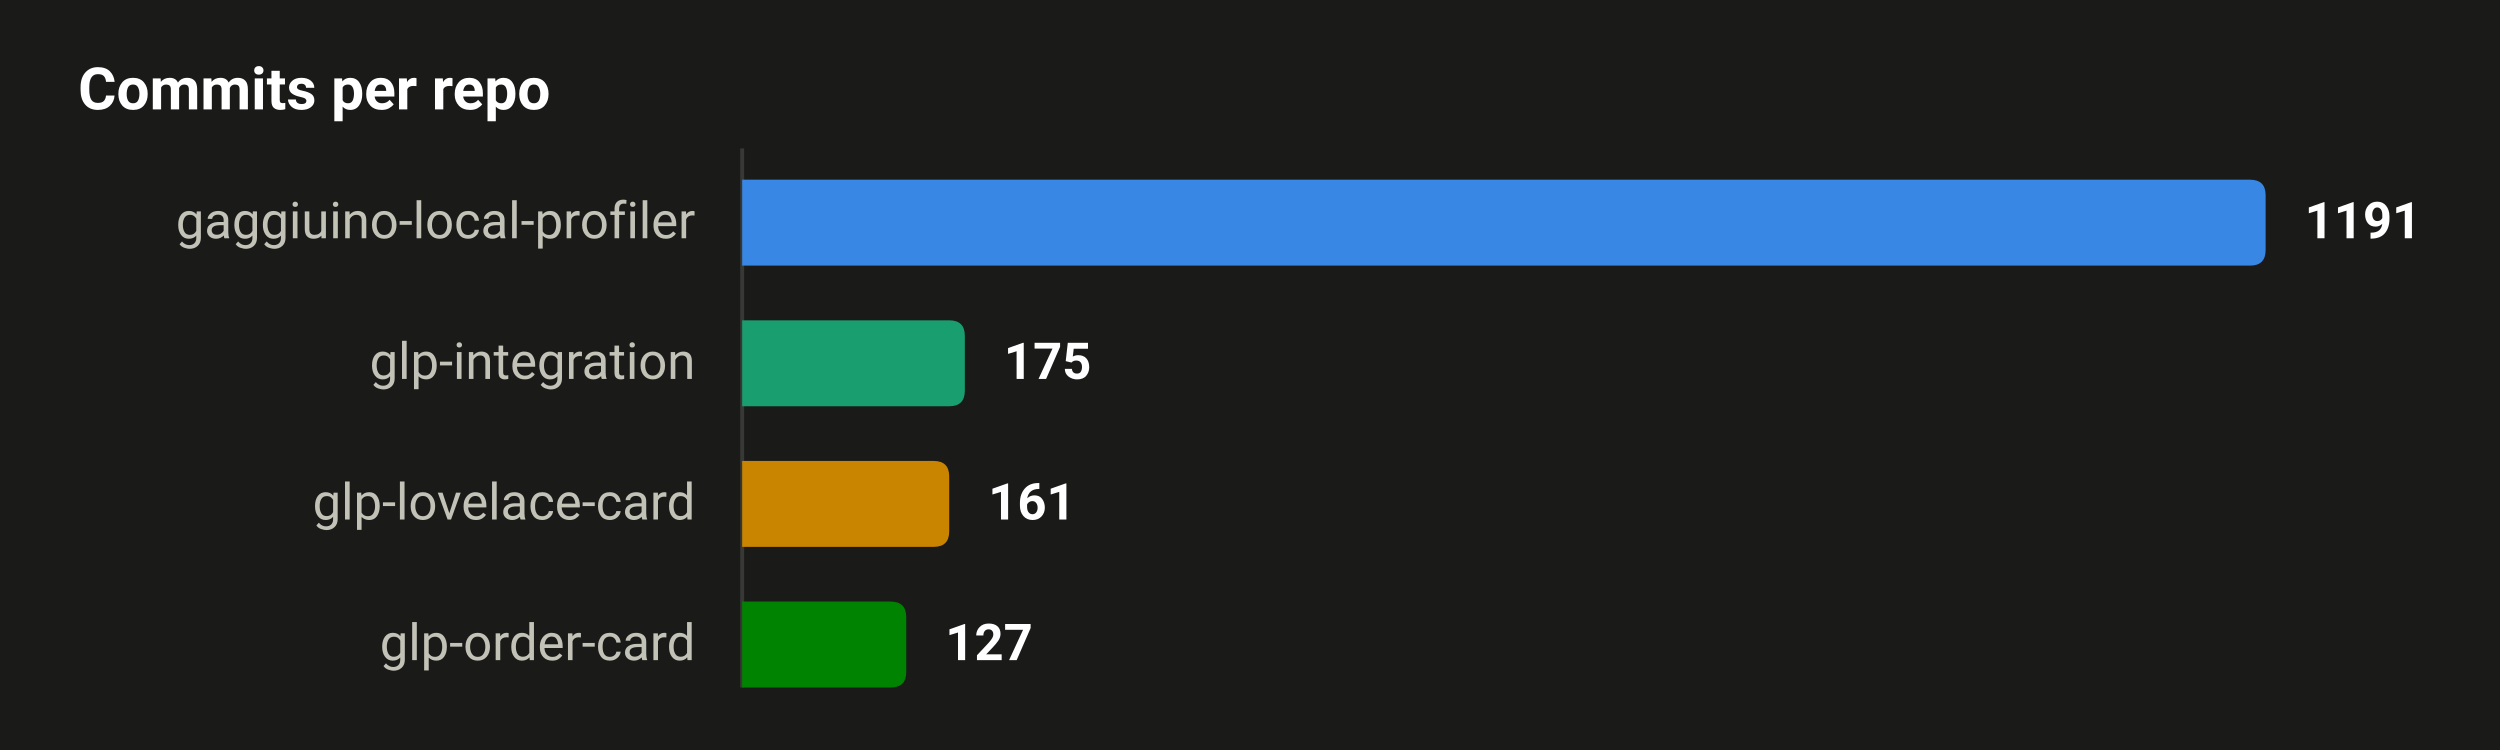
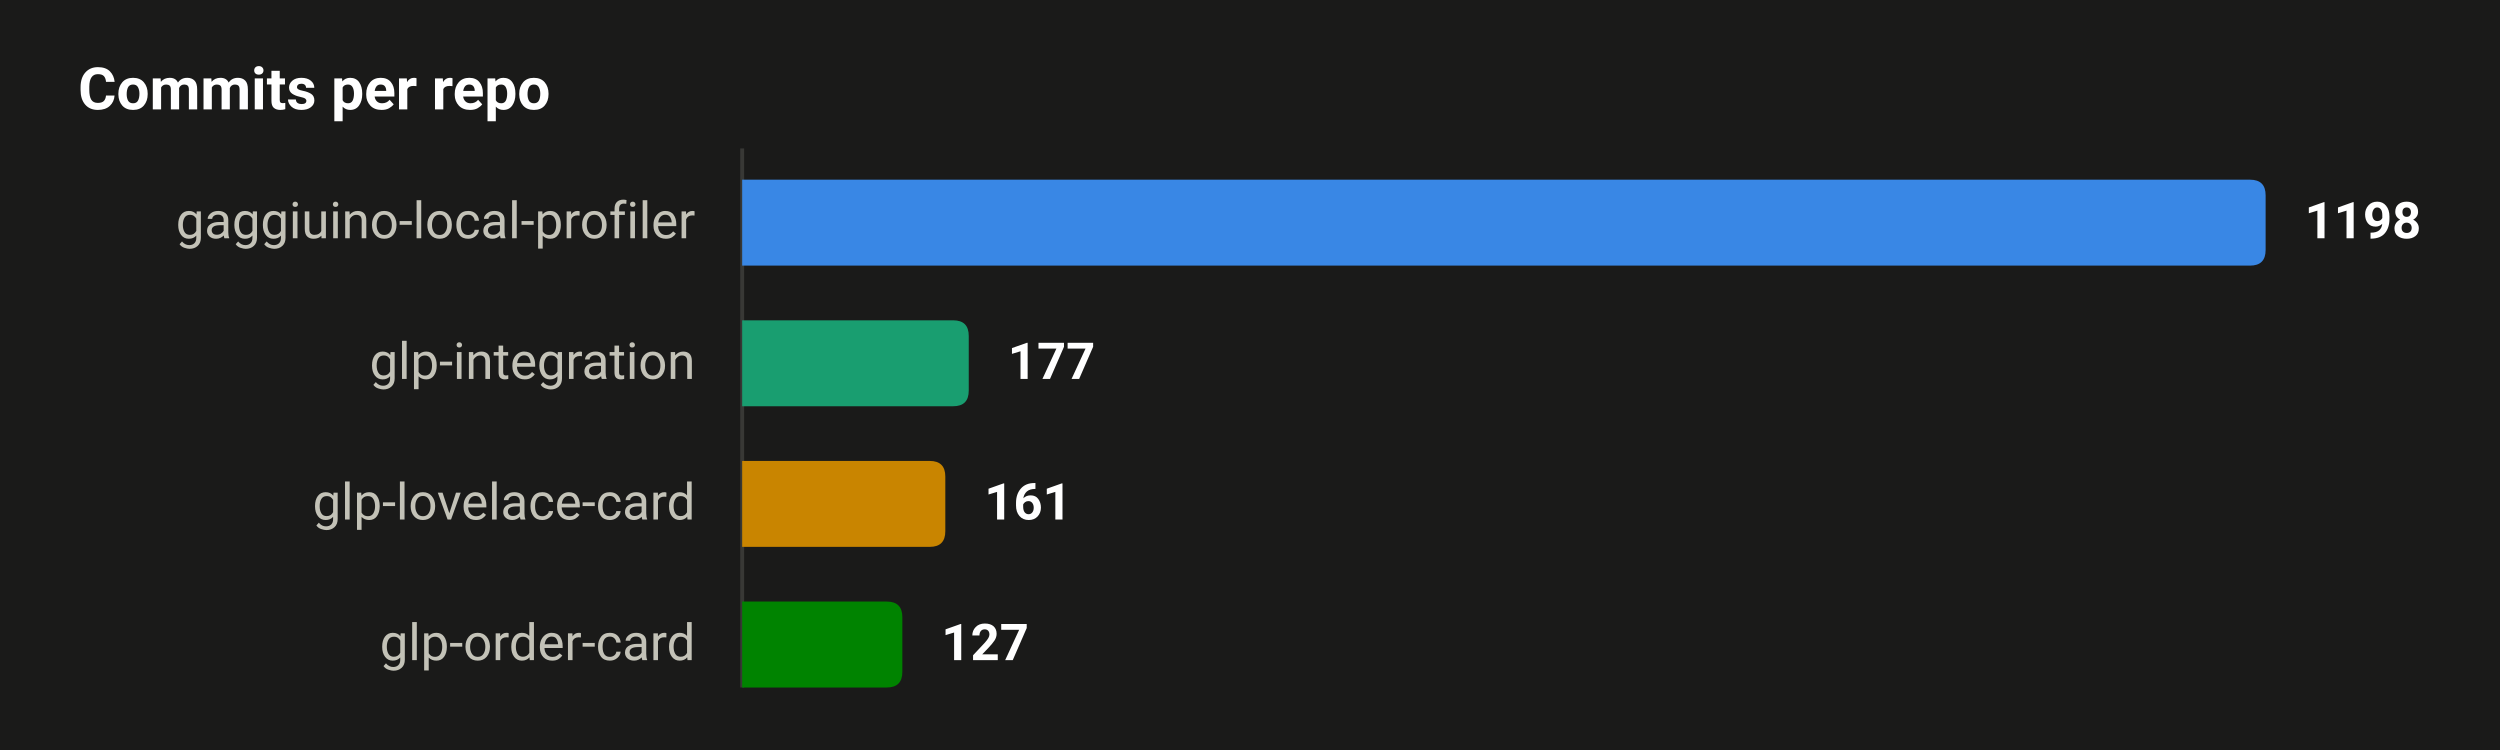
<svg xmlns="http://www.w3.org/2000/svg" width="640" height="192" viewBox="0 0 640 192" font-family="-apple-system, BlinkMacSystemFont, 'Segoe UI', Roboto, Helvetica, Arial, sans-serif">
  <rect width="640" height="192" fill="#1a1a19" />
  <text x="20" y="28" fill="#ffffff" font-size="15" font-weight="600">Commits per repo</text>
  <line x1="190" y1="38" x2="190" y2="176" stroke="#383835" stroke-width="1" />
  <text x="178" y="61" fill="#c3c2b7" font-size="13" text-anchor="end">gaggiuino-local-profiler</text>
  <path d="M190,46 H576 Q580,46 580,50 V64 Q580,68 576,68 H190 Z" fill="#3987e5" />
-   <text x="590" y="61" fill="#ffffff" font-size="13" font-weight="600">1191</text>
+   <text x="590" y="61" fill="#ffffff" font-size="13" font-weight="600">1198</text>
  <text x="178" y="97" fill="#c3c2b7" font-size="13" text-anchor="end">glp-integration</text>
-   <path d="M190,82 H243 Q247,82 247,86 V100 Q247,104 243,104 H190 Z" fill="#199e70" />
-   <text x="257" y="97" fill="#ffffff" font-size="13" font-weight="600">175</text>
+   <path d="M190,82 H244 Q248,82 248,86 V100 Q248,104 244,104 H190 Z" fill="#199e70" />
+   <text x="258" y="97" fill="#ffffff" font-size="13" font-weight="600">177</text>
  <text x="178" y="133" fill="#c3c2b7" font-size="13" text-anchor="end">glp-lovelace-card</text>
-   <path d="M190,118 H239 Q243,118 243,122 V136 Q243,140 239,140 H190 Z" fill="#c98500" />
-   <text x="253" y="133" fill="#ffffff" font-size="13" font-weight="600">161</text>
+   <path d="M190,118 H238 Q242,118 242,122 V136 Q242,140 238,140 H190 Z" fill="#c98500" />
+   <text x="252" y="133" fill="#ffffff" font-size="13" font-weight="600">161</text>
  <text x="178" y="169" fill="#c3c2b7" font-size="13" text-anchor="end">glp-order-card</text>
-   <path d="M190,154 H228 Q232,154 232,158 V172 Q232,176 228,176 H190 Z" fill="#008300" />
-   <text x="242" y="169" fill="#ffffff" font-size="13" font-weight="600">127</text>
+   <path d="M190,154 H227 Q231,154 231,158 V172 Q231,176 227,176 H190 Z" fill="#008300" />
+   <text x="241" y="169" fill="#ffffff" font-size="13" font-weight="600">127</text>
</svg>
